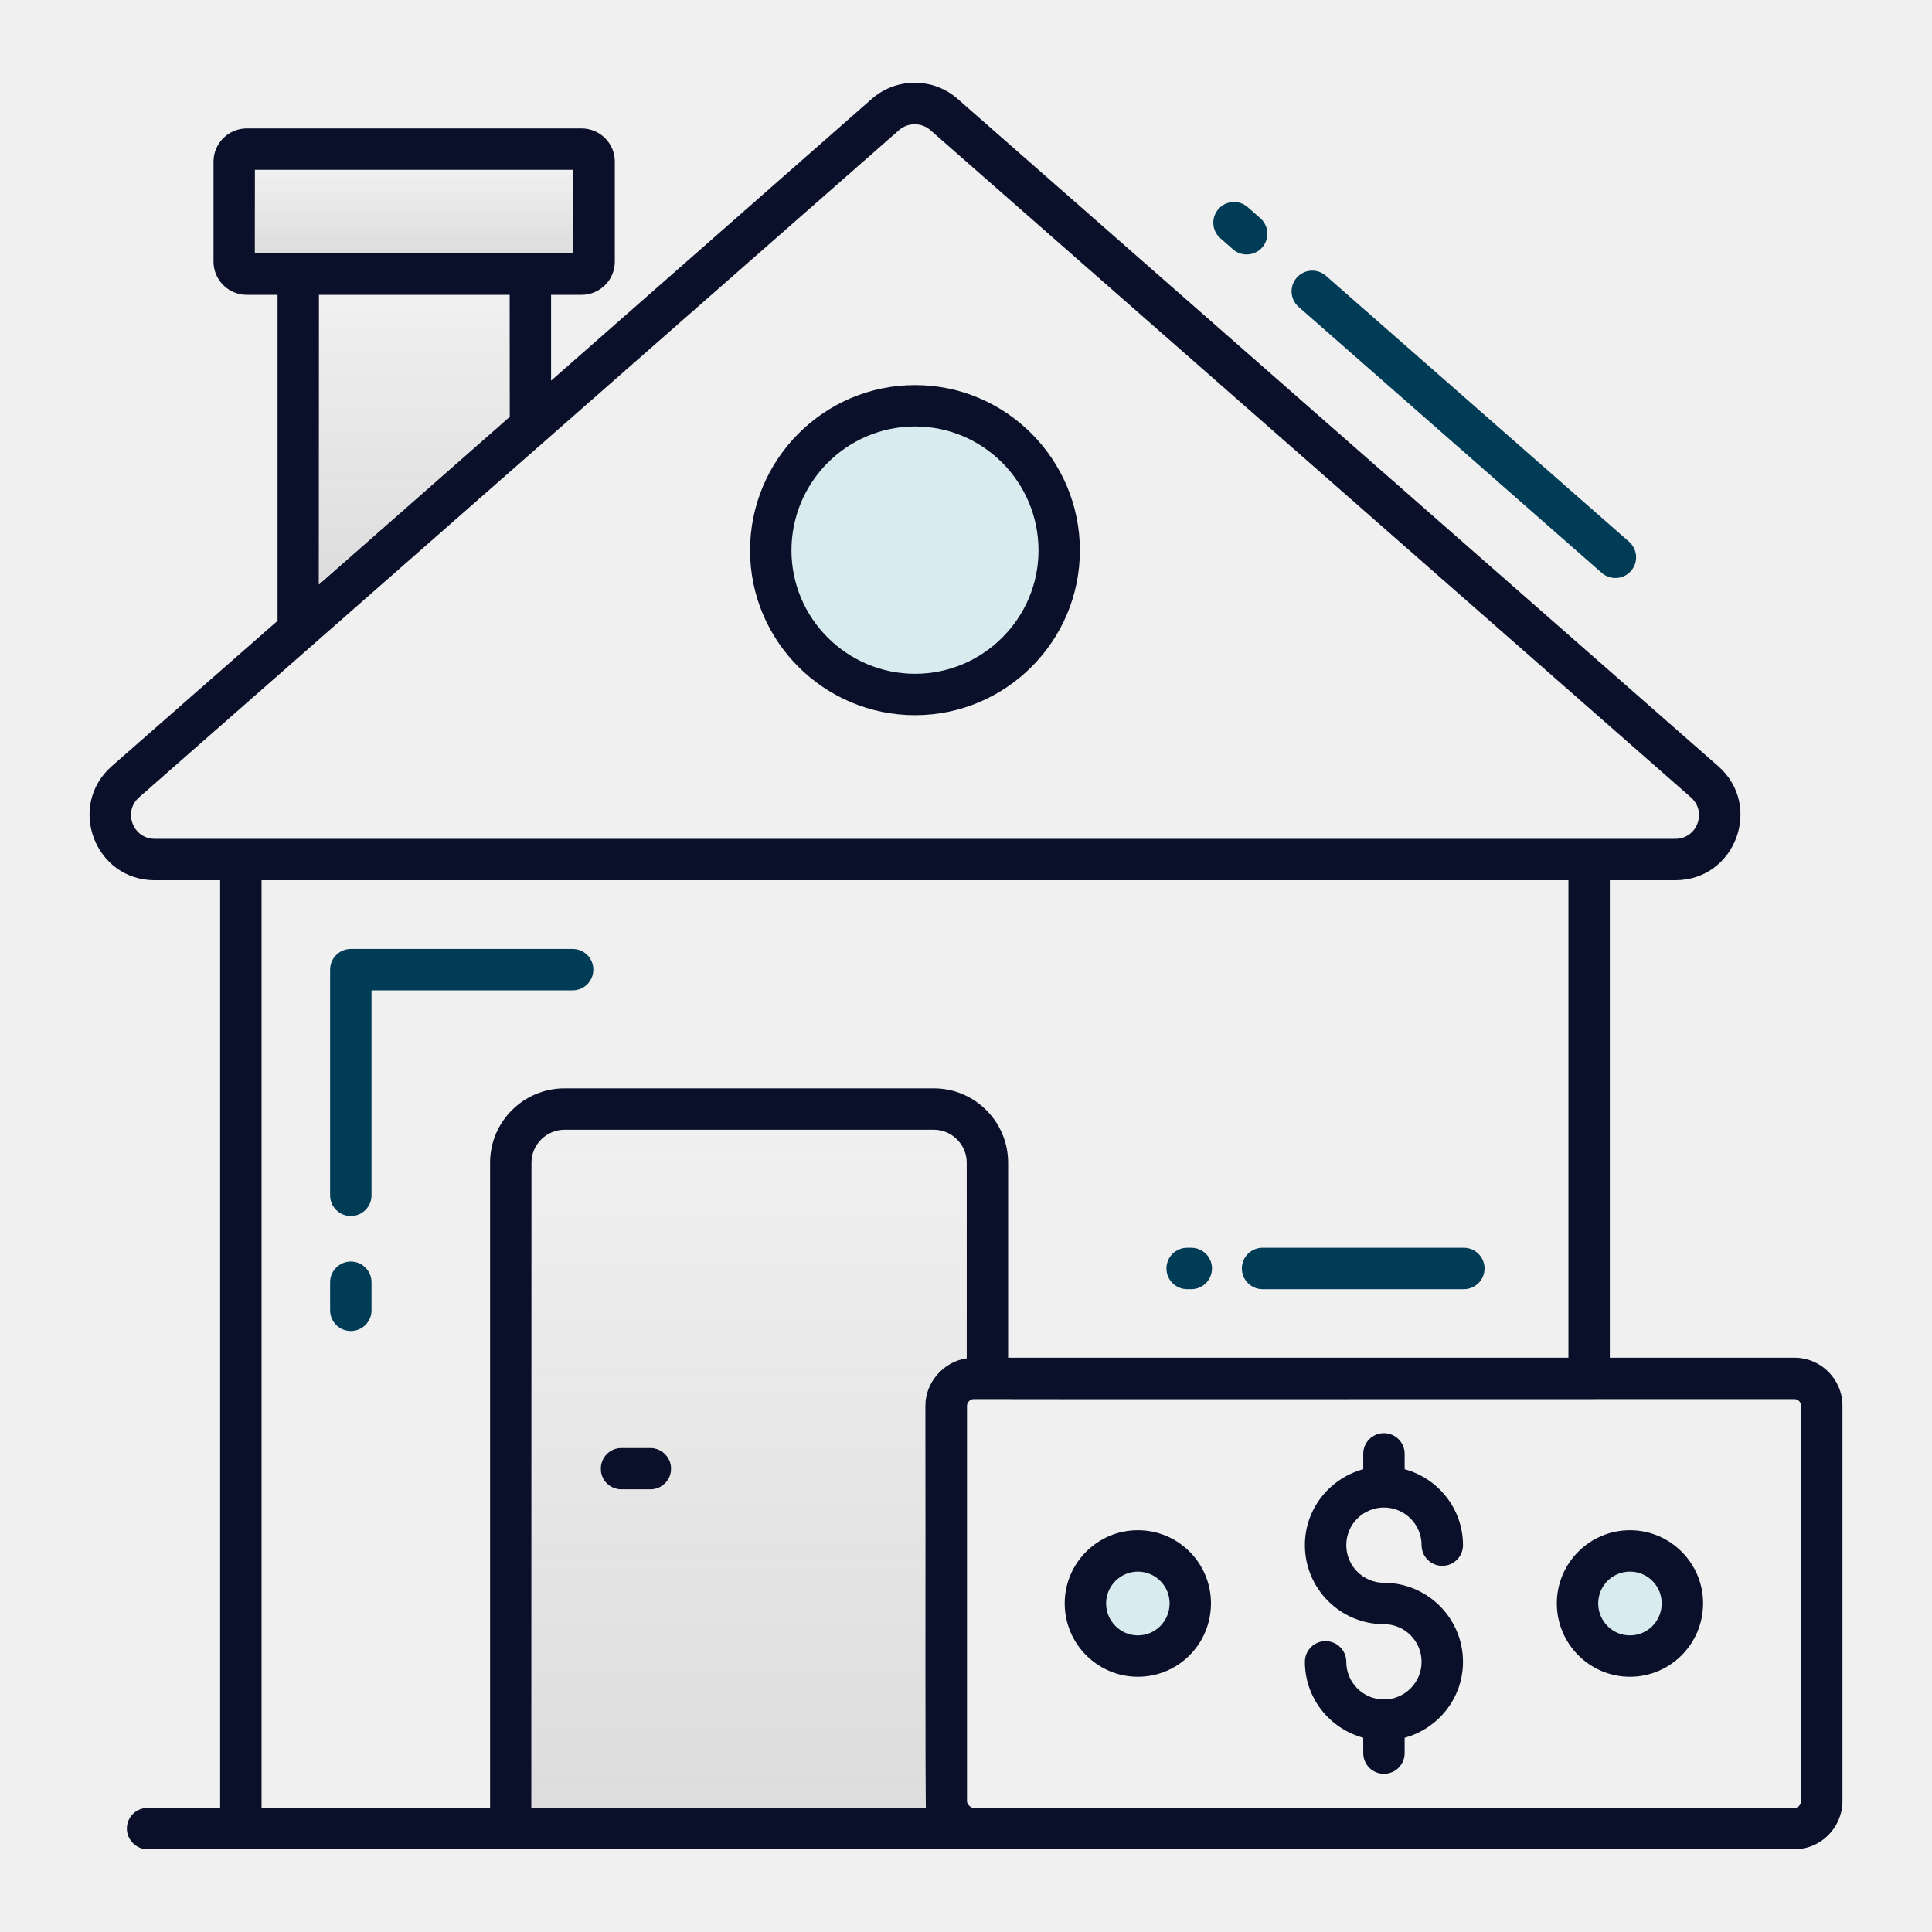
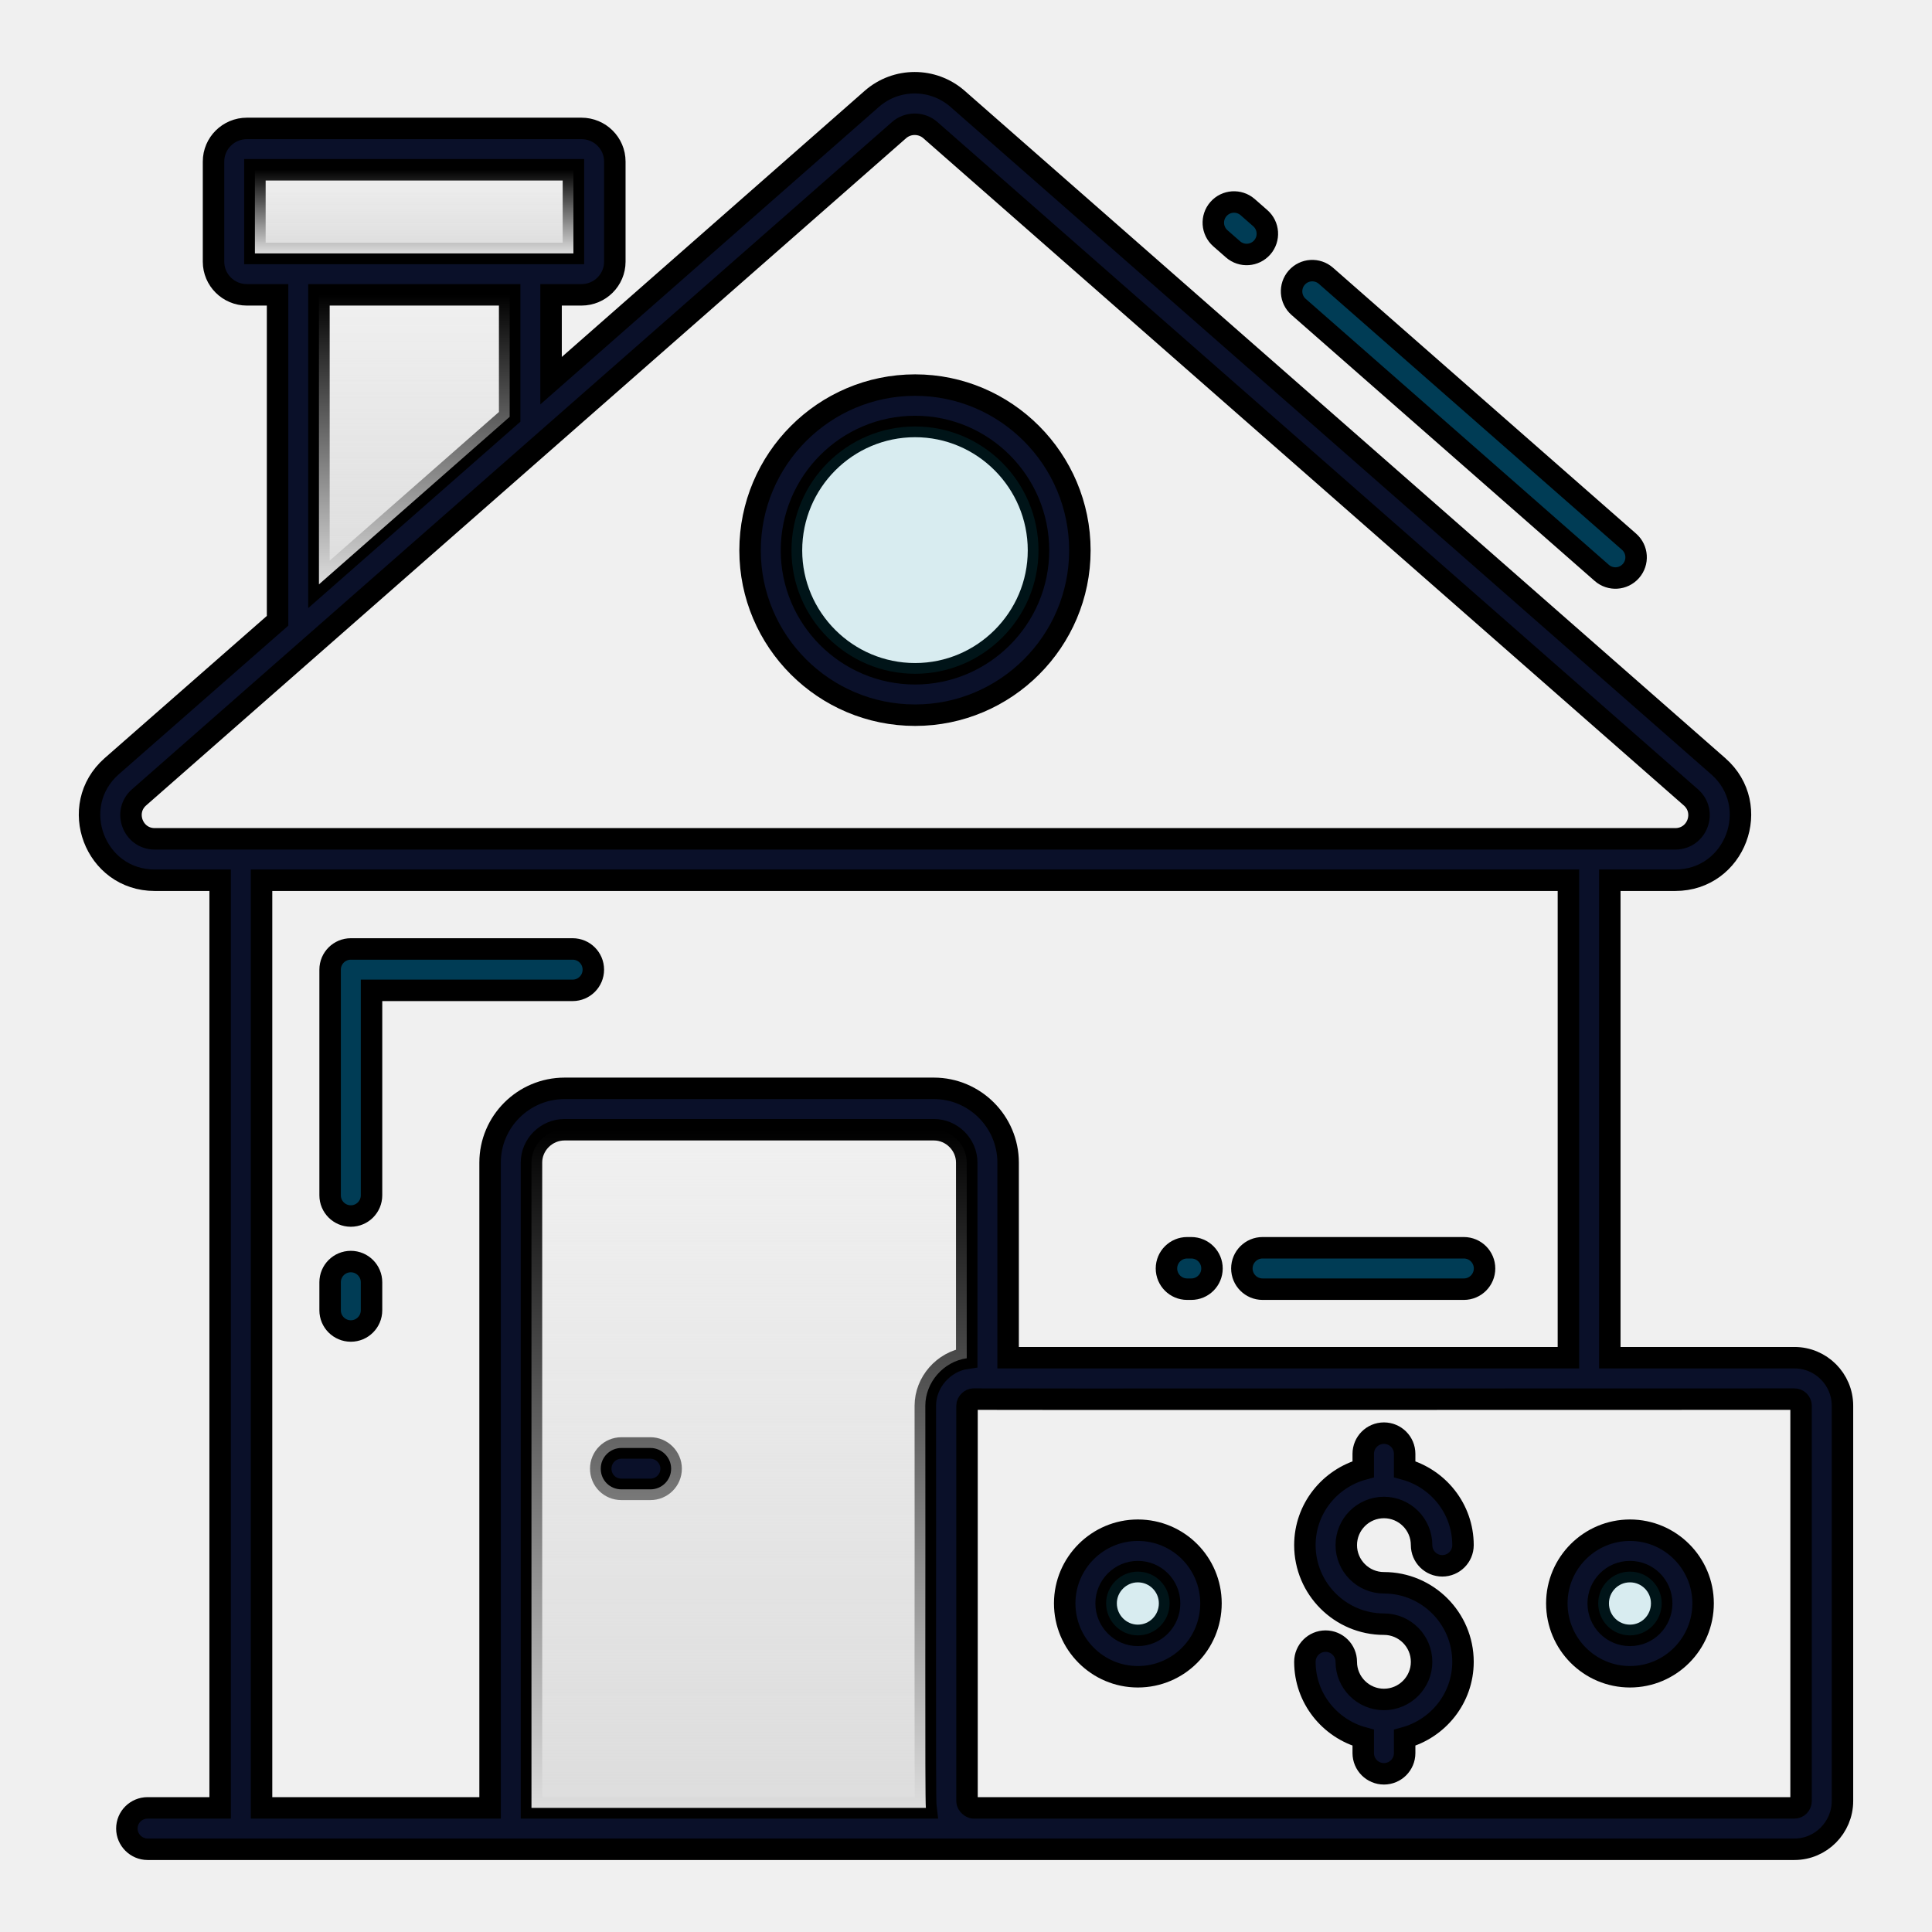
<svg xmlns="http://www.w3.org/2000/svg" width="90" height="90" viewBox="0 0 90 90" fill="none">
  <g clip-path="url(#clip0_669_354)">
-     <path d="M26.676 44.206H16.343C15.81 44.206 15.378 44.637 15.378 45.17V55.683C15.378 56.215 15.81 56.647 16.343 56.647C16.875 56.647 17.307 56.215 17.307 55.683V46.134H26.676C27.209 46.134 27.64 45.702 27.64 45.17C27.64 44.637 27.209 44.206 26.676 44.206Z" fill="#003C55" />
-     <path d="M16.343 58.768C15.81 58.768 15.378 59.2 15.378 59.732V61.039C15.378 61.571 15.81 62.003 16.343 62.003C16.875 62.003 17.307 61.571 17.307 61.039V59.732C17.307 59.2 16.875 58.768 16.343 58.768Z" fill="#003C55" />
-     <path d="M60.406 12.935C60.055 13.336 60.095 13.946 60.494 14.296L74.615 26.686C75.015 27.037 75.624 27 75.976 26.598C76.328 26.198 76.288 25.588 75.889 25.237L61.767 12.847C61.367 12.496 60.759 12.533 60.406 12.935Z" fill="#003C55" />
-     <path d="M56.76 9.739C56.409 10.139 56.45 10.748 56.85 11.1L57.439 11.616C57.846 11.97 58.452 11.922 58.8 11.525C59.15 11.125 59.11 10.516 58.71 10.164L58.121 9.648C57.72 9.299 57.111 9.337 56.76 9.739Z" fill="#003C55" />
-     <path d="M42.63 17.939C38.387 17.939 34.941 21.398 34.941 25.64C34.941 29.87 38.387 33.316 42.63 33.316C46.859 33.316 50.305 29.87 50.305 25.64C50.305 21.398 46.859 17.939 42.63 17.939ZM42.63 31.387C39.454 31.387 36.87 28.803 36.87 25.64C36.87 22.452 39.454 19.867 42.63 19.867C45.792 19.867 48.377 22.452 48.377 25.64C48.377 28.803 45.792 31.387 42.63 31.387Z" fill="#0A1029" />
-     <path d="M31.264 68.416C31.264 68.956 30.827 69.38 30.299 69.38H28.949C28.409 69.38 27.985 68.956 27.985 68.416C27.985 67.889 28.409 67.452 28.949 67.452H30.299C30.827 67.452 31.264 67.889 31.264 68.416Z" fill="#0A1029" />
-     <path d="M68.192 58.126H58.815C58.283 58.126 57.851 58.558 57.851 59.09C57.851 59.623 58.283 60.055 58.815 60.055H68.192C68.724 60.055 69.156 59.623 69.156 59.09C69.156 58.558 68.724 58.126 68.192 58.126Z" fill="#003C55" />
-     <path d="M55.494 58.126H55.302C54.77 58.126 54.338 58.558 54.338 59.09C54.338 59.623 54.77 60.055 55.302 60.055H55.494C56.027 60.055 56.459 59.623 56.459 59.09C56.459 58.558 56.027 58.126 55.494 58.126Z" fill="#003C55" />
-     <path d="M83.593 63.247H74.991V41.005H78.038C80.841 41.005 82.139 37.533 80.044 35.695L44.61 4.606C43.465 3.603 41.755 3.603 40.611 4.606L25.671 17.733V13.735H27.085C27.947 13.735 28.641 13.04 28.641 12.192V7.525C28.641 6.676 27.947 5.982 27.085 5.982H11.502C10.641 5.982 9.947 6.676 9.947 7.525V12.192C9.947 13.04 10.641 13.735 11.502 13.735H12.93V28.919L5.202 35.695C3.107 37.546 4.418 41.005 7.208 41.005H10.255V84.218H6.874C6.347 84.218 5.91 84.642 5.91 85.182C5.91 85.709 6.347 86.146 6.874 86.146H6.951H83.593C84.827 86.146 85.829 85.13 85.829 83.896V65.485C85.829 64.25 84.827 63.247 83.593 63.247ZM11.875 11.806V7.91H26.712V11.806H11.875ZM23.742 13.735V19.418L14.858 27.222V13.735H23.742ZM7.208 39.076C6.192 39.076 5.717 37.816 6.475 37.147L41.884 6.059C42.295 5.699 42.925 5.699 43.337 6.059L78.771 37.147C79.529 37.816 79.067 39.076 78.038 39.076H7.208ZM22.83 54.157V84.218H12.184V41.005H73.063V63.247H46.962V54.157C46.962 52.255 45.407 50.699 43.504 50.699H26.301C24.385 50.699 22.83 52.255 22.83 54.157ZM45.034 63.273C43.954 63.427 43.105 64.392 43.105 65.485C43.118 73.135 43.08 83.832 43.131 84.218H24.758V54.157C24.758 53.322 25.453 52.627 26.301 52.627H43.504C44.34 52.627 45.034 53.322 45.034 54.157V63.273ZM83.901 83.896C83.901 84.076 83.76 84.218 83.593 84.218H45.342C45.252 84.218 45.047 84.076 45.047 83.909V65.485C45.047 65.318 45.214 65.176 45.342 65.176C46.088 65.189 73.268 65.176 83.593 65.176C83.76 65.176 83.901 65.318 83.901 65.485V83.896Z" fill="#0A1029" />
+     <path d="M26.676 44.206H16.343C15.81 44.206 15.378 44.637 15.378 45.17V55.683C15.378 56.215 15.81 56.647 16.343 56.647C16.875 56.647 17.307 56.215 17.307 55.683V46.134H26.676C27.209 46.134 27.64 45.702 27.64 45.17C27.64 44.637 27.209 44.206 26.676 44.206Z" stroke="currentColor" fill="#003C55" />
+     <path d="M16.343 58.768C15.81 58.768 15.378 59.2 15.378 59.732V61.039C15.378 61.571 15.81 62.003 16.343 62.003C16.875 62.003 17.307 61.571 17.307 61.039V59.732C17.307 59.2 16.875 58.768 16.343 58.768Z" stroke="currentColor" fill="#003C55" />
+     <path d="M60.406 12.935C60.055 13.336 60.095 13.946 60.494 14.296L74.615 26.686C75.015 27.037 75.624 27 75.976 26.598C76.328 26.198 76.288 25.588 75.889 25.237L61.767 12.847C61.367 12.496 60.759 12.533 60.406 12.935Z" stroke="currentColor" fill="#003C55" />
+     <path d="M56.76 9.739C56.409 10.139 56.45 10.748 56.85 11.1L57.439 11.616C57.846 11.97 58.452 11.922 58.8 11.525C59.15 11.125 59.11 10.516 58.71 10.164L58.121 9.648C57.72 9.299 57.111 9.337 56.76 9.739Z" stroke="currentColor" fill="#003C55" />
+     <path d="M42.63 17.939C38.387 17.939 34.941 21.398 34.941 25.64C34.941 29.87 38.387 33.316 42.63 33.316C46.859 33.316 50.305 29.87 50.305 25.64C50.305 21.398 46.859 17.939 42.63 17.939ZM42.63 31.387C39.454 31.387 36.87 28.803 36.87 25.64C36.87 22.452 39.454 19.867 42.63 19.867C45.792 19.867 48.377 22.452 48.377 25.64C48.377 28.803 45.792 31.387 42.63 31.387Z" stroke="currentColor" fill="#0A1029" />
+     <path d="M31.264 68.416C31.264 68.956 30.827 69.38 30.299 69.38H28.949C28.409 69.38 27.985 68.956 27.985 68.416C27.985 67.889 28.409 67.452 28.949 67.452H30.299C30.827 67.452 31.264 67.889 31.264 68.416Z" stroke="currentColor" fill="#0A1029" />
+     <path d="M68.192 58.126H58.815C58.283 58.126 57.851 58.558 57.851 59.09C57.851 59.623 58.283 60.055 58.815 60.055H68.192C68.724 60.055 69.156 59.623 69.156 59.09C69.156 58.558 68.724 58.126 68.192 58.126Z" stroke="currentColor" fill="#003C55" />
+     <path d="M55.494 58.126H55.302C54.77 58.126 54.338 58.558 54.338 59.09C54.338 59.623 54.77 60.055 55.302 60.055H55.494C56.027 60.055 56.459 59.623 56.459 59.09C56.459 58.558 56.027 58.126 55.494 58.126Z" stroke="currentColor" fill="#003C55" />
+     <path d="M83.593 63.247H74.991V41.005H78.038C80.841 41.005 82.139 37.533 80.044 35.695L44.61 4.606C43.465 3.603 41.755 3.603 40.611 4.606L25.671 17.733V13.735H27.085C27.947 13.735 28.641 13.04 28.641 12.192V7.525C28.641 6.676 27.947 5.982 27.085 5.982H11.502C10.641 5.982 9.947 6.676 9.947 7.525V12.192C9.947 13.04 10.641 13.735 11.502 13.735H12.93V28.919L5.202 35.695C3.107 37.546 4.418 41.005 7.208 41.005H10.255V84.218H6.874C6.347 84.218 5.91 84.642 5.91 85.182C5.91 85.709 6.347 86.146 6.874 86.146H6.951H83.593C84.827 86.146 85.829 85.13 85.829 83.896V65.485C85.829 64.25 84.827 63.247 83.593 63.247ZM11.875 11.806V7.91H26.712V11.806H11.875ZM23.742 13.735V19.418L14.858 27.222V13.735H23.742ZM7.208 39.076C6.192 39.076 5.717 37.816 6.475 37.147L41.884 6.059C42.295 5.699 42.925 5.699 43.337 6.059L78.771 37.147C79.529 37.816 79.067 39.076 78.038 39.076H7.208ZM22.83 54.157V84.218H12.184V41.005H73.063V63.247H46.962V54.157C46.962 52.255 45.407 50.699 43.504 50.699H26.301C24.385 50.699 22.83 52.255 22.83 54.157ZM45.034 63.273C43.954 63.427 43.105 64.392 43.105 65.485C43.118 73.135 43.08 83.832 43.131 84.218H24.758V54.157C24.758 53.322 25.453 52.627 26.301 52.627H43.504C44.34 52.627 45.034 53.322 45.034 54.157V63.273ZM83.901 83.896C83.901 84.076 83.76 84.218 83.593 84.218H45.342C45.252 84.218 45.047 84.076 45.047 83.909V65.485C45.047 65.318 45.214 65.176 45.342 65.176C46.088 65.189 73.268 65.176 83.593 65.176C83.76 65.176 83.901 65.318 83.901 65.485V83.896Z" stroke="currentColor" fill="#0A1029" />
    <path d="M43.504 52.627H26.301C25.452 52.627 24.758 53.322 24.758 54.157V84.218H43.131C43.08 83.832 43.118 73.135 43.105 65.485C43.105 64.392 43.954 63.427 45.034 63.273V54.157C45.034 53.322 44.34 52.627 43.504 52.627ZM30.299 69.38H28.95C28.41 69.38 27.985 68.956 27.985 68.416C27.985 67.889 28.41 67.452 28.95 67.452H30.299C30.827 67.452 31.264 67.889 31.264 68.416C31.264 68.956 30.827 69.38 30.299 69.38Z" fill="url(#paint0_linear_669_354)" />
    <path d="M11.875 7.91H26.712V11.805H11.875V7.91Z" fill="url(#paint1_linear_669_354)" />
    <path d="M23.742 13.735V19.418L14.858 27.222V13.735H23.742Z" fill="url(#paint2_linear_669_354)" />
    <path d="M48.377 25.64C48.377 28.803 45.792 31.387 42.63 31.387C39.454 31.387 36.87 28.803 36.87 25.64C36.87 22.452 39.454 19.867 42.63 19.867C45.792 19.867 48.377 22.452 48.377 25.64Z" fill="#00C9F7" fill-opacity="0.1" />
-     <path d="M53.005 71.283C51.128 71.283 49.598 72.813 49.598 74.69C49.598 76.58 51.128 78.11 53.005 78.11C54.895 78.11 56.412 76.58 56.412 74.69C56.412 72.813 54.895 71.283 53.005 71.283ZM53.005 76.182C52.195 76.182 51.527 75.513 51.527 74.69C51.527 73.88 52.195 73.212 53.005 73.212C53.828 73.212 54.484 73.88 54.484 74.69C54.484 75.513 53.828 76.182 53.005 76.182Z" fill="#0A1029" />
+     <path d="M53.005 71.283C51.128 71.283 49.598 72.813 49.598 74.69C49.598 76.58 51.128 78.11 53.005 78.11C54.895 78.11 56.412 76.58 56.412 74.69C56.412 72.813 54.895 71.283 53.005 71.283ZM53.005 76.182C52.195 76.182 51.527 75.513 51.527 74.69C51.527 73.88 52.195 73.212 53.005 73.212C53.828 73.212 54.484 73.88 54.484 74.69C54.484 75.513 53.828 76.182 53.005 76.182Z" stroke="currentColor" fill="#0A1029" />
    <path d="M54.484 74.69C54.484 75.513 53.828 76.182 53.005 76.182C52.195 76.182 51.527 75.513 51.527 74.69C51.527 73.88 52.195 73.212 53.005 73.212C53.828 73.212 54.484 73.88 54.484 74.69Z" fill="#00C9F7" fill-opacity="0.1" />
-     <path d="M75.93 71.283C74.053 71.283 72.523 72.813 72.523 74.69C72.523 76.58 74.053 78.11 75.93 78.11C77.807 78.11 79.337 76.58 79.337 74.69C79.337 72.813 77.807 71.283 75.93 71.283ZM75.93 76.182C75.107 76.182 74.451 75.513 74.451 74.69C74.451 73.88 75.107 73.212 75.93 73.212C76.753 73.212 77.408 73.88 77.408 74.69C77.408 75.513 76.753 76.182 75.93 76.182Z" fill="#0A1029" />
+     <path d="M75.93 71.283C74.053 71.283 72.523 72.813 72.523 74.69C72.523 76.58 74.053 78.11 75.93 78.11C77.807 78.11 79.337 76.58 79.337 74.69C79.337 72.813 77.807 71.283 75.93 71.283ZM75.93 76.182C75.107 76.182 74.451 75.513 74.451 74.69C74.451 73.88 75.107 73.212 75.93 73.212C76.753 73.212 77.408 73.88 77.408 74.69C77.408 75.513 76.753 76.182 75.93 76.182Z" stroke="currentColor" fill="#0A1029" />
    <path d="M77.408 74.69C77.408 75.513 76.752 76.182 75.929 76.182C75.107 76.182 74.451 75.513 74.451 74.69C74.451 73.88 75.107 73.212 75.929 73.212C76.752 73.212 77.408 73.88 77.408 74.69Z" fill="#00C9F7" fill-opacity="0.1" />
-     <path d="M64.469 70.225C65.436 70.225 66.223 71.011 66.223 71.978C66.223 72.51 66.655 72.942 67.187 72.942C67.72 72.942 68.152 72.51 68.152 71.978C68.152 70.283 66.994 68.867 65.434 68.441V67.725C65.434 67.193 65.002 66.761 64.469 66.761C63.937 66.761 63.505 67.193 63.505 67.725V68.441C61.944 68.867 60.787 70.283 60.787 71.978C60.787 74.008 62.439 75.66 64.469 75.66C65.436 75.66 66.223 76.447 66.223 77.414C66.223 78.381 65.436 79.167 64.469 79.167C63.502 79.167 62.715 78.381 62.715 77.414C62.715 76.882 62.283 76.45 61.751 76.45C61.219 76.45 60.787 76.882 60.787 77.414C60.787 79.109 61.944 80.525 63.505 80.951V81.667C63.505 82.199 63.937 82.631 64.469 82.631C65.002 82.631 65.434 82.199 65.434 81.667V80.951C66.994 80.525 68.152 79.109 68.152 77.414C68.152 75.384 66.499 73.732 64.469 73.732C63.502 73.732 62.715 72.944 62.715 71.978C62.715 71.011 63.502 70.225 64.469 70.225Z" fill="#0A1029" />
+     <path d="M64.469 70.225C65.436 70.225 66.223 71.011 66.223 71.978C66.223 72.51 66.655 72.942 67.187 72.942C67.72 72.942 68.152 72.51 68.152 71.978C68.152 70.283 66.994 68.867 65.434 68.441V67.725C65.434 67.193 65.002 66.761 64.469 66.761C63.937 66.761 63.505 67.193 63.505 67.725V68.441C61.944 68.867 60.787 70.283 60.787 71.978C60.787 74.008 62.439 75.66 64.469 75.66C65.436 75.66 66.223 76.447 66.223 77.414C66.223 78.381 65.436 79.167 64.469 79.167C63.502 79.167 62.715 78.381 62.715 77.414C62.715 76.882 62.283 76.45 61.751 76.45C61.219 76.45 60.787 76.882 60.787 77.414C60.787 79.109 61.944 80.525 63.505 80.951V81.667C63.505 82.199 63.937 82.631 64.469 82.631C65.002 82.631 65.434 82.199 65.434 81.667V80.951C66.994 80.525 68.152 79.109 68.152 77.414C68.152 75.384 66.499 73.732 64.469 73.732C63.502 73.732 62.715 72.944 62.715 71.978C62.715 71.011 63.502 70.225 64.469 70.225Z" stroke="currentColor" fill="#0A1029" />
  </g>
  <defs>
    <linearGradient id="paint0_linear_669_354" x1="34.896" y1="52.627" x2="34.896" y2="84.218" gradientUnits="userSpaceOnUse">
      <stop stop-color="#DDDDDD" stop-opacity="0" />
      <stop offset="1" stop-color="#DDDDDD" />
    </linearGradient>
    <linearGradient id="paint1_linear_669_354" x1="19.293" y1="7.91" x2="19.293" y2="11.805" gradientUnits="userSpaceOnUse">
      <stop stop-color="#DDDDDD" stop-opacity="0" />
      <stop offset="1" stop-color="#DDDDDD" />
    </linearGradient>
    <linearGradient id="paint2_linear_669_354" x1="19.3" y1="13.735" x2="19.3" y2="27.222" gradientUnits="userSpaceOnUse">
      <stop stop-color="#DDDDDD" stop-opacity="0" />
      <stop offset="1" stop-color="#DDDDDD" />
    </linearGradient>
    <clipPath id="clip0_669_354">
      <rect width="90" height="90" fill="white" />
    </clipPath>
  </defs>
</svg>
